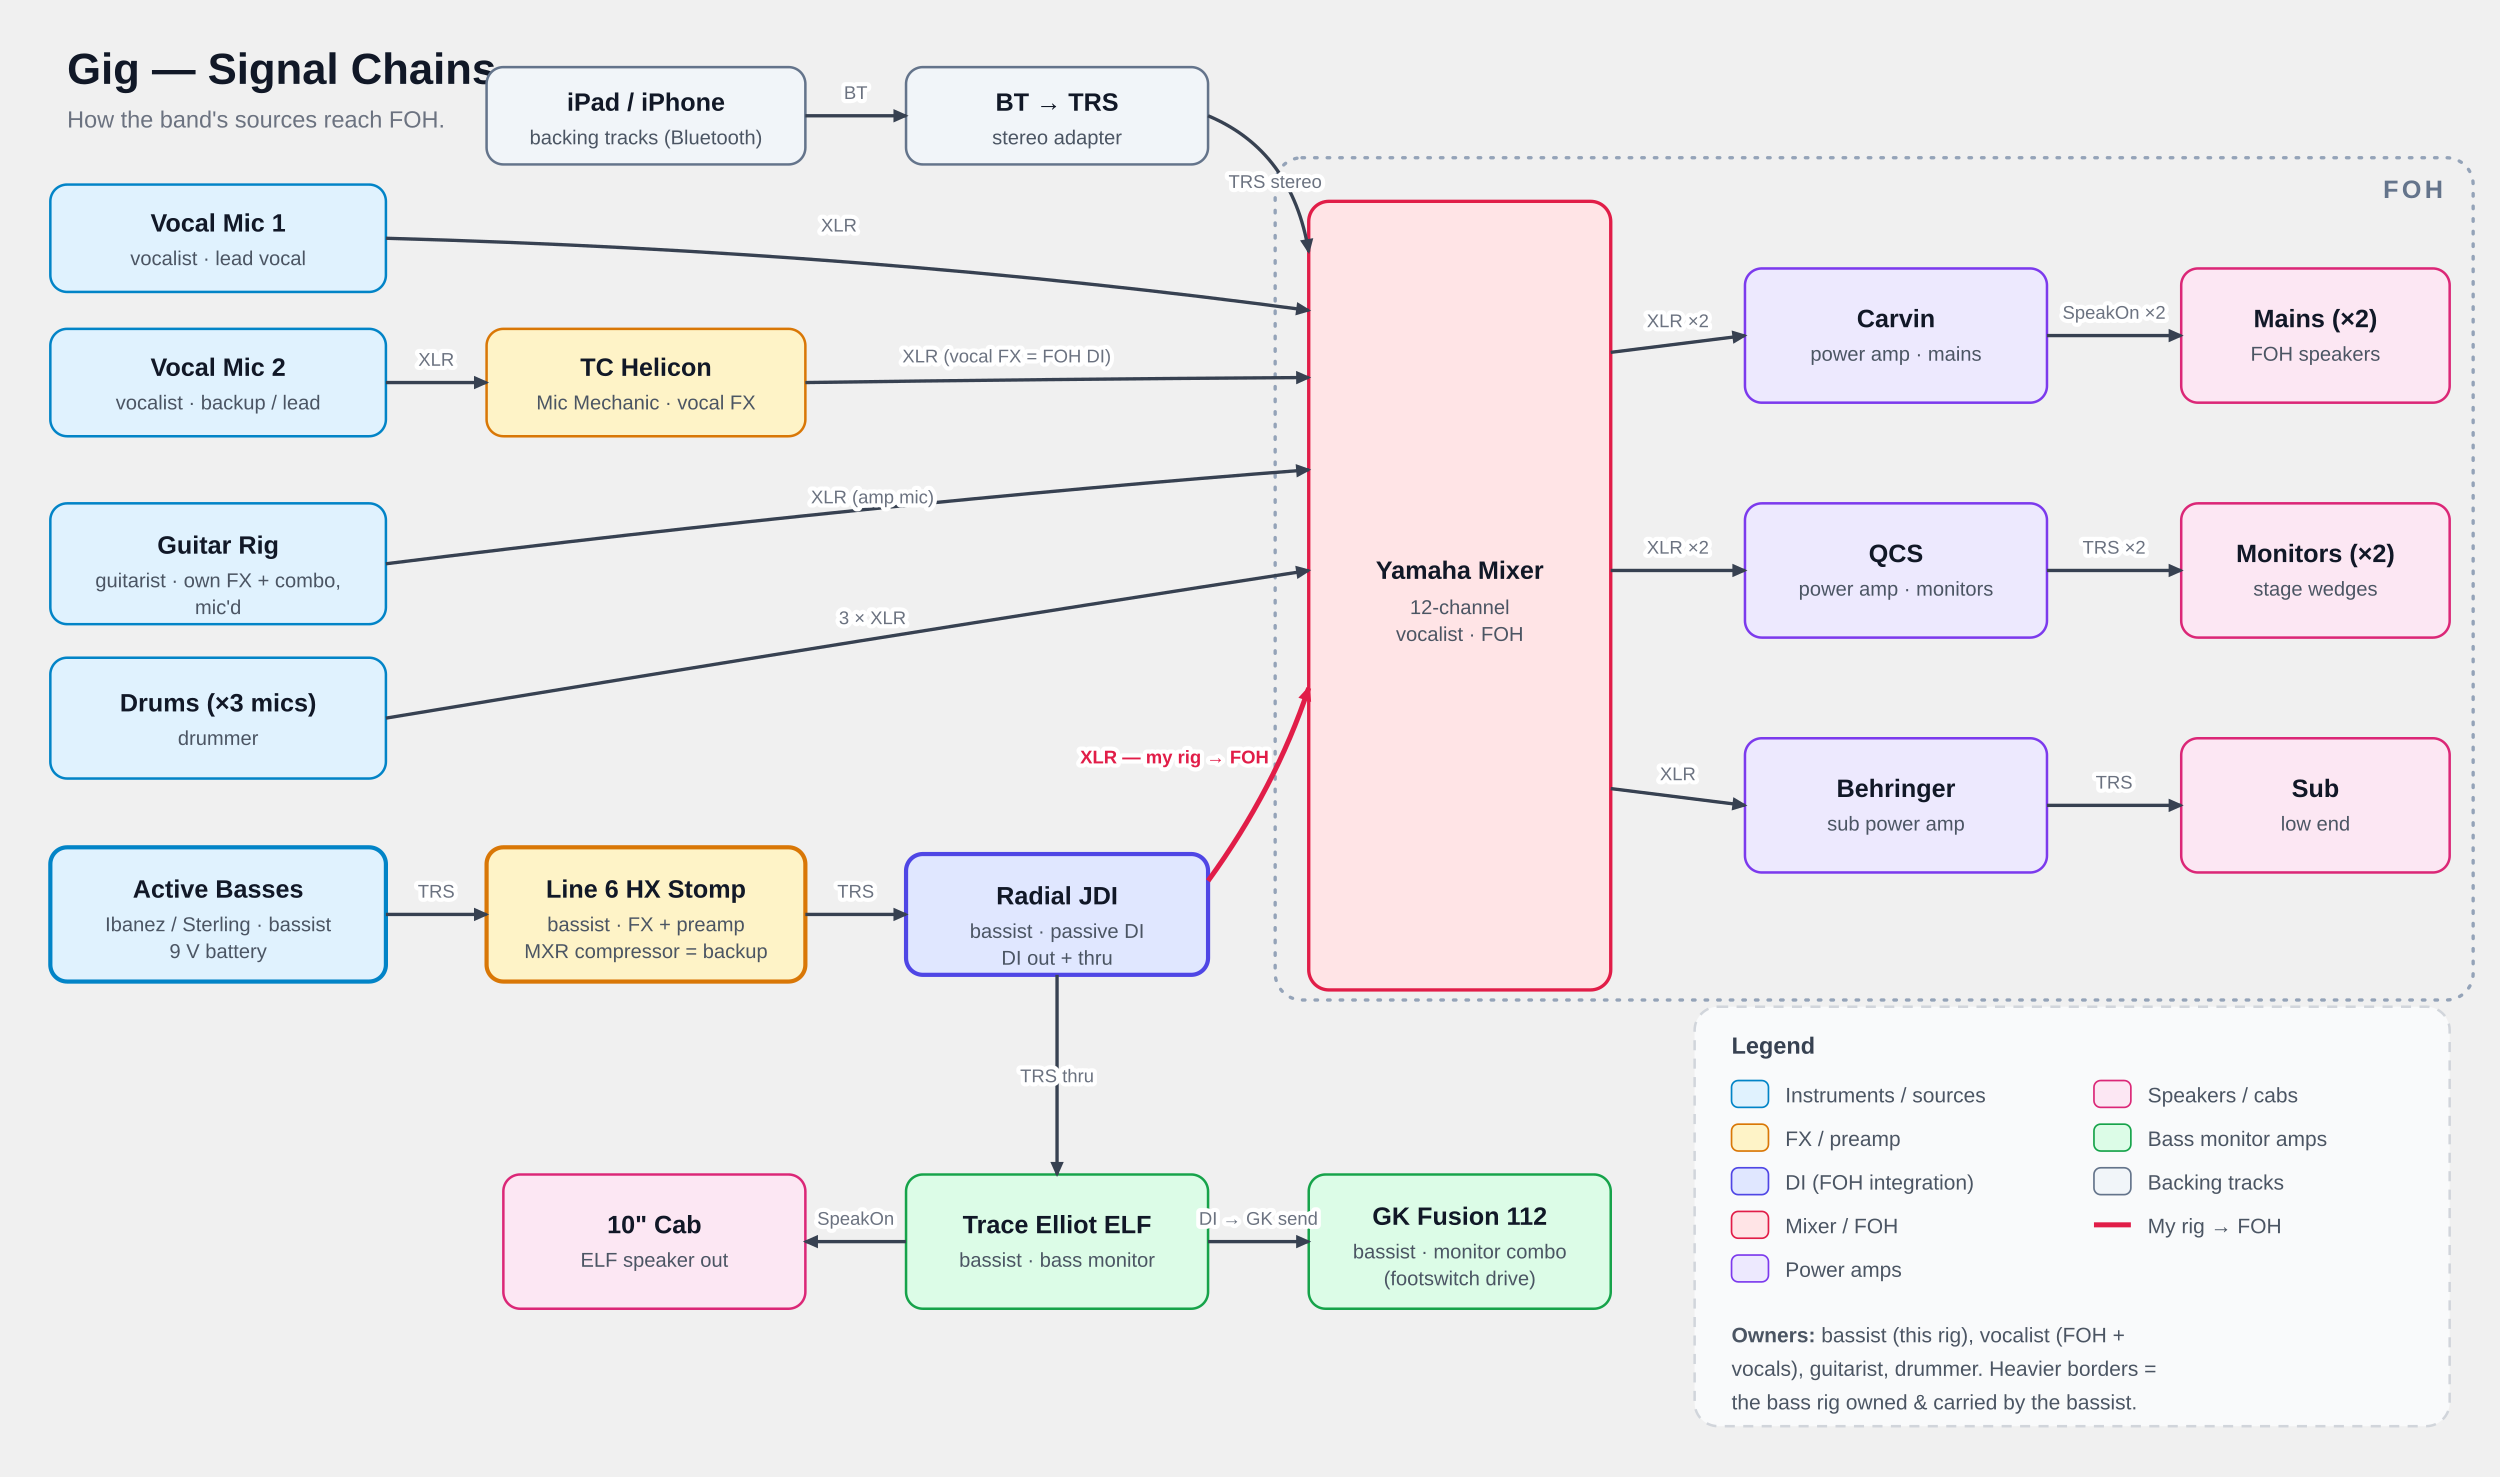
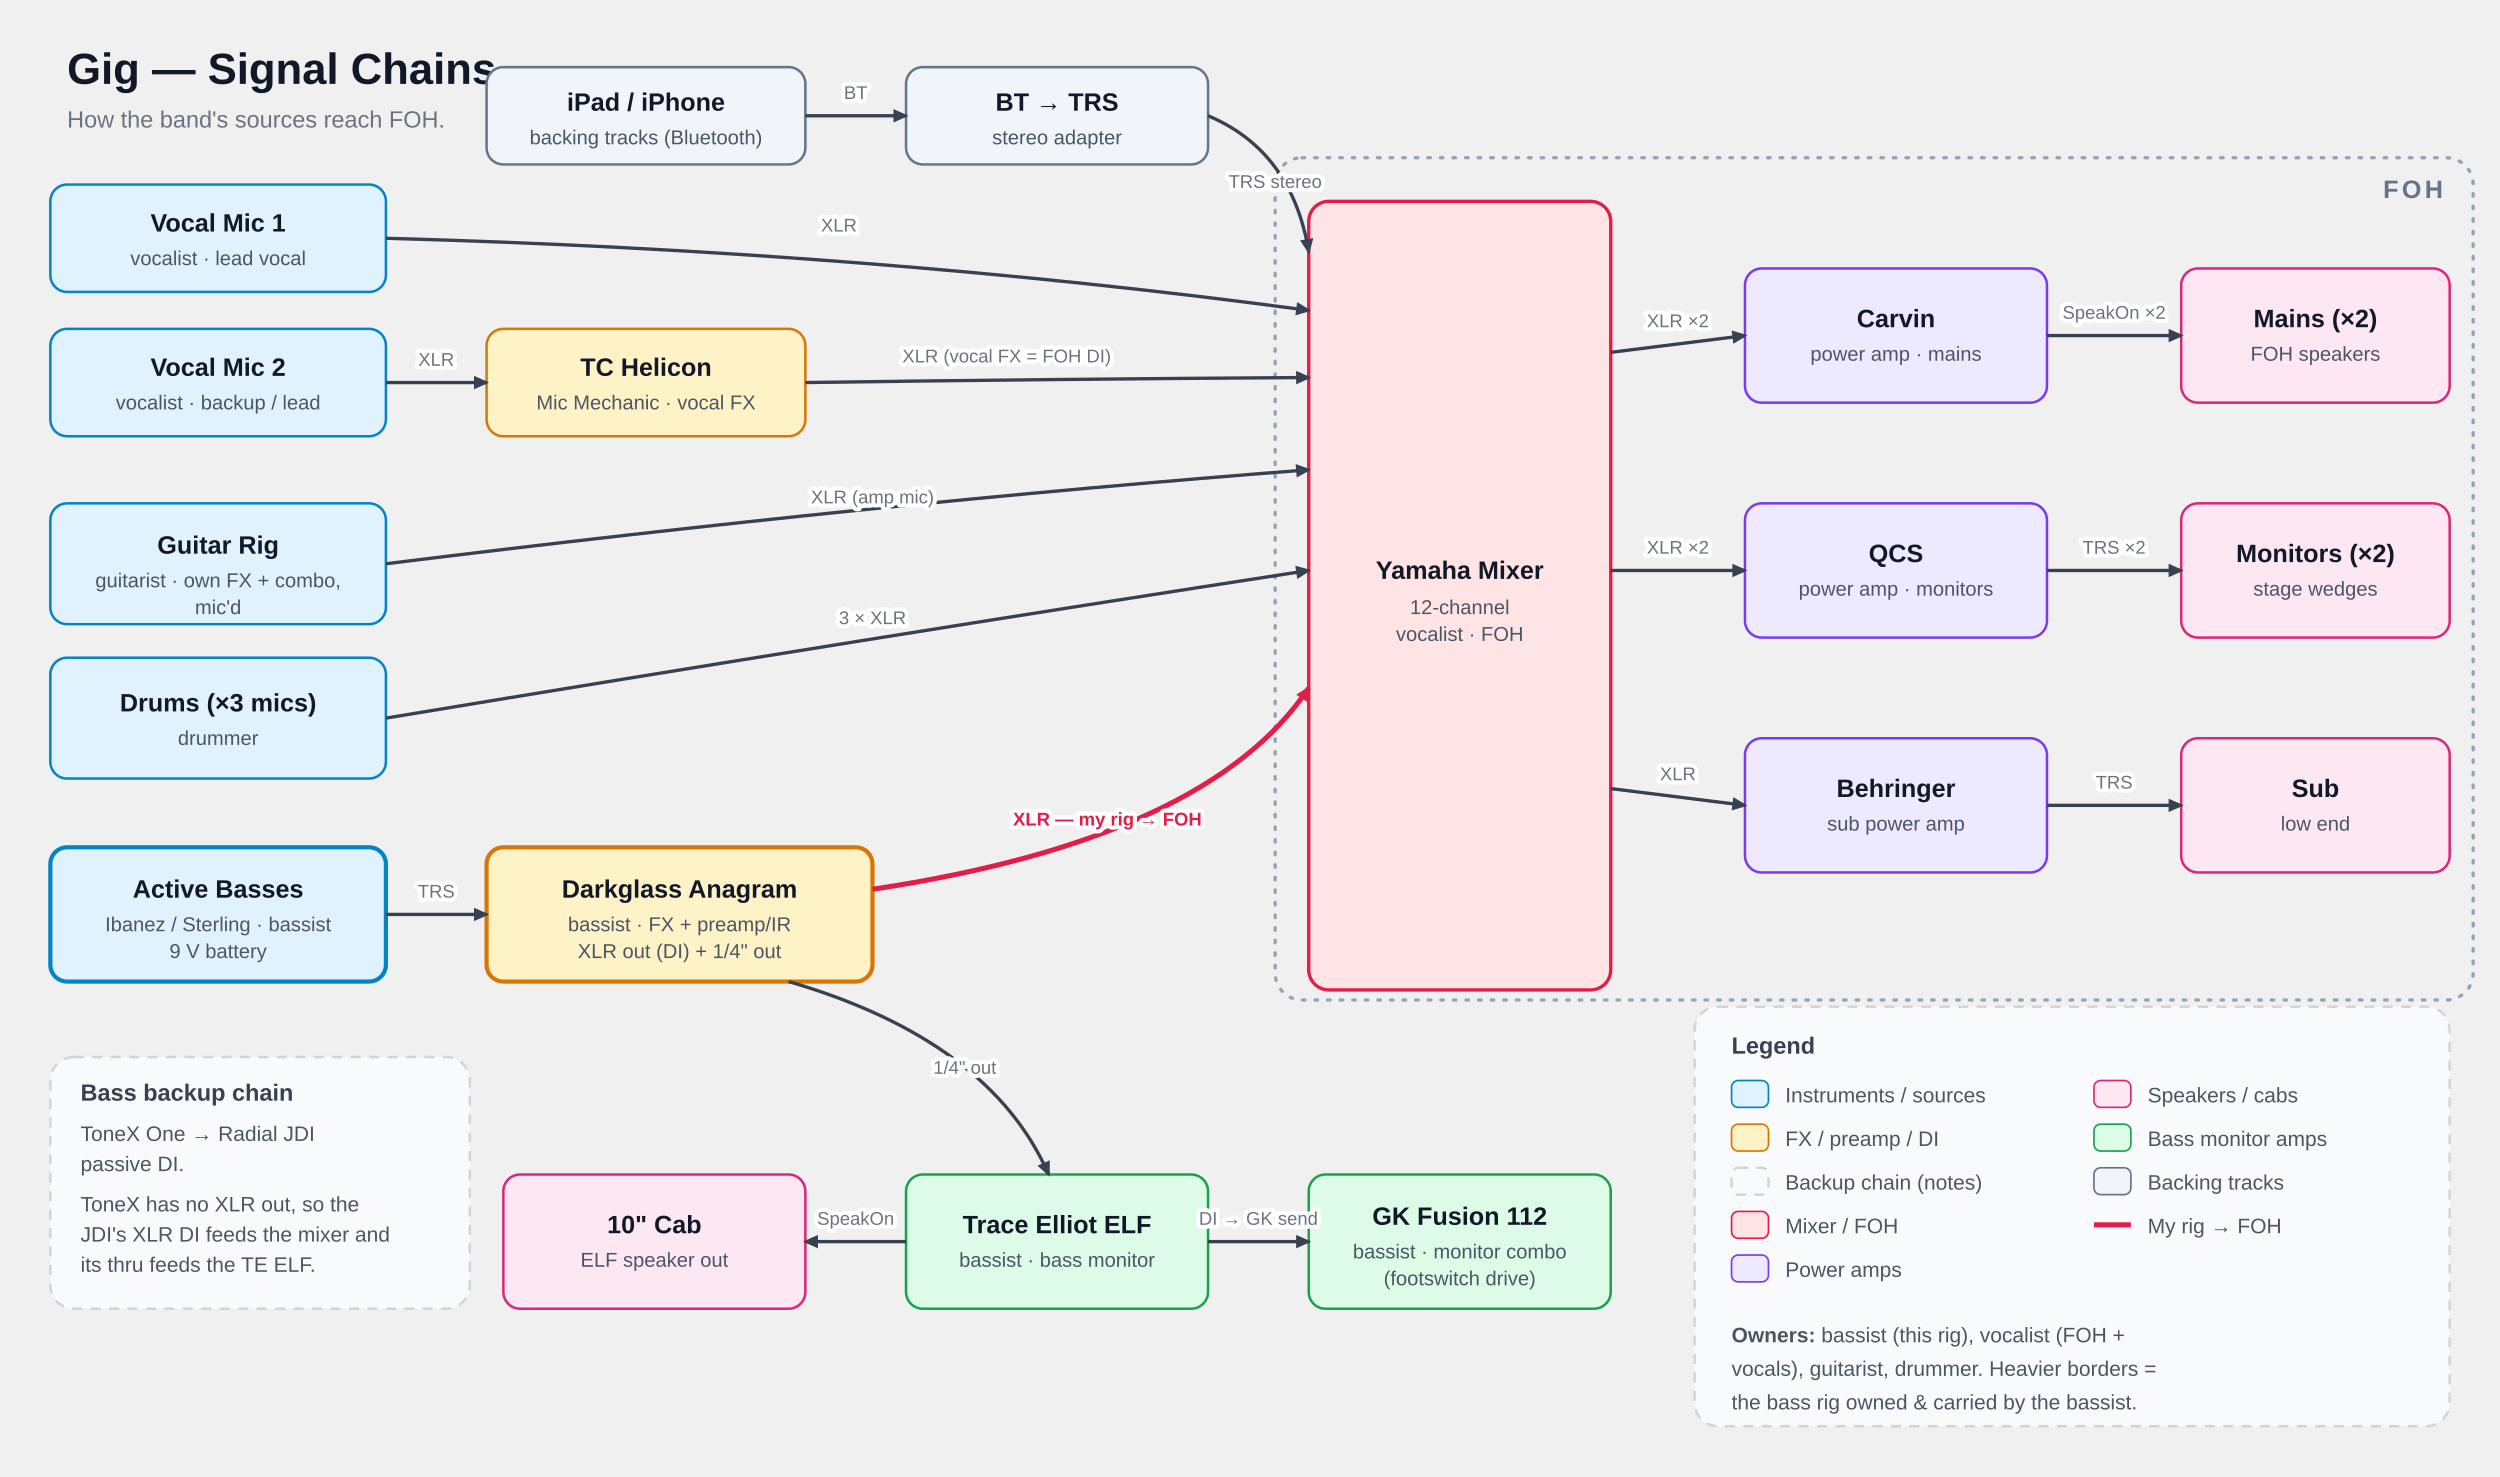
<svg xmlns="http://www.w3.org/2000/svg" viewBox="0 0 1490 880" width="1490" height="880">
  <defs>
    <marker id="arr" markerWidth="9" markerHeight="9" refX="7.5" refY="4" orient="auto" markerUnits="userSpaceOnUse">
      <path d="M0 0 L9 4 L0 8 z" fill="#374151" />
    </marker>
    <marker id="arrR" markerWidth="9" markerHeight="9" refX="7.5" refY="4" orient="auto" markerUnits="userSpaceOnUse">
      <path d="M0 0 L9 4 L0 8 z" fill="#e11d48" />
    </marker>
    <style>
      .title{font:600 26px ui-sans-serif,system-ui,'Segoe UI',Arial;fill:#111827;}
      .sub  {font:400 14px ui-sans-serif,system-ui,'Segoe UI',Arial;fill:#6b7280;}
      .l    {font:600 15px ui-sans-serif,system-ui,'Segoe UI',Arial;fill:#111827;text-anchor:middle;}
      .s    {font:400 12px ui-sans-serif,system-ui,'Segoe UI',Arial;fill:#4b5563;text-anchor:middle;}
      .p    {font:500 11px ui-sans-serif,system-ui,'Segoe UI',Arial;fill:#6b7280;text-anchor:middle;paint-order:stroke;stroke:#fff;stroke-width:5;stroke-linejoin:round;}
      .pi   {font:600 11px ui-sans-serif,system-ui,'Segoe UI',Arial;fill:#e11d48;text-anchor:middle;paint-order:stroke;stroke:#fff;stroke-width:5;stroke-linejoin:round;}
      .flow {stroke:#374151;stroke-width:2;fill:none;}
      .integ{stroke:#e11d48;stroke-width:3;fill:none;}
      .panel{fill:#f9fafb;stroke:#d1d5db;stroke-width:1.5;stroke-dasharray:6 5;}
      .lh   {font:600 14px ui-sans-serif,system-ui,'Segoe UI',Arial;fill:#374151;}
      .lb   {font:400 12.5px ui-sans-serif,system-ui,'Segoe UI',Arial;fill:#4b5563;}
      .foh  {fill:none;stroke:#94a3b8;stroke-width:2;stroke-dasharray:1.5 6;stroke-linecap:round;}
      .fohl {font:600 15px ui-sans-serif,system-ui,'Segoe UI',Arial;fill:#64748b;letter-spacing:2px;}
    </style>
  </defs>
  <text class="title" x="40" y="50">Gig — Signal Chains</text>
  <text class="sub" x="40" y="76">How the band's sources reach FOH.</text>
  <rect class="foh" x="760" y="94" width="714" height="502" rx="16" />
  <text class="fohl" x="1456" y="118" text-anchor="end">FOH</text>
  <rect x="30" y="110" width="200" height="64" rx="10" fill="#e0f2fe" stroke="#0284c7" stroke-width="1.5" />
  <text class="l" x="130" y="138">Vocal Mic 1</text>
  <text class="s" x="130" y="158">vocalist · lead vocal</text>
  <rect x="30" y="196" width="200" height="64" rx="10" fill="#e0f2fe" stroke="#0284c7" stroke-width="1.5" />
  <text class="l" x="130" y="224">Vocal Mic 2</text>
  <text class="s" x="130" y="244">vocalist · backup / lead</text>
  <rect x="30" y="300" width="200" height="72" rx="10" fill="#e0f2fe" stroke="#0284c7" stroke-width="1.5" />
  <text class="l" x="130" y="330">Guitar Rig</text>
  <text class="s" x="130" y="350">guitarist · own FX + combo,</text>
  <text class="s" x="130" y="366">mic'd</text>
  <rect x="30" y="392" width="200" height="72" rx="10" fill="#e0f2fe" stroke="#0284c7" stroke-width="1.5" />
  <text class="l" x="130" y="424">Drums (×3 mics)</text>
  <text class="s" x="130" y="444">drummer</text>
  <rect x="30" y="505" width="200" height="80" rx="10" fill="#e0f2fe" stroke="#0284c7" stroke-width="2.5" />
  <text class="l" x="130" y="535">Active Basses</text>
  <text class="s" x="130" y="555">Ibanez / Sterling · bassist</text>
  <text class="s" x="130" y="571">9 V battery</text>
  <rect x="290" y="196" width="190" height="64" rx="10" fill="#fef3c7" stroke="#d97706" stroke-width="1.5" />
  <text class="l" x="385" y="224">TC Helicon</text>
  <text class="s" x="385" y="244">Mic Mechanic · vocal FX</text>
-   <rect x="290" y="505" width="190" height="80" rx="10" fill="#fef3c7" stroke="#d97706" stroke-width="2.5" />
-   <text class="l" x="385" y="535">Line 6 HX Stomp</text>
-   <text class="s" x="385" y="555">bassist · FX + preamp</text>
-   <text class="s" x="385" y="571">MXR compressor = backup</text>
-   <rect x="540" y="509" width="180" height="72" rx="10" fill="#e0e7ff" stroke="#4f46e5" stroke-width="2.5" />
-   <text class="l" x="630" y="539">Radial JDI</text>
-   <text class="s" x="630" y="559">bassist · passive DI</text>
-   <text class="s" x="630" y="575">DI out + thru</text>
+   <rect x="290" y="505" width="230" height="80" rx="10" fill="#fef3c7" stroke="#d97706" stroke-width="2.5" />
+   <text class="l" x="405" y="535">Darkglass Anagram</text>
+   <text class="s" x="405" y="555">bassist · FX + preamp/IR</text>
+   <text class="s" x="405" y="571">XLR out (DI) + 1/4" out</text>
+   <rect class="panel" x="30" y="630" width="250" height="150" rx="14" />
+   <text class="lh" x="48" y="656">Bass backup chain</text>
+   <text class="lb" x="48" y="680">ToneX One → Radial JDI</text>
+   <text class="lb" x="48" y="698">passive DI.</text>
+   <text class="lb" x="48" y="722">ToneX has no XLR out, so the</text>
+   <text class="lb" x="48" y="740">JDI's XLR DI feeds the mixer and</text>
+   <text class="lb" x="48" y="758">its thru feeds the TE ELF.</text>
  <rect x="290" y="40" width="190" height="58" rx="10" fill="#f1f5f9" stroke="#64748b" stroke-width="1.5" />
  <text class="l" x="385" y="66">iPad / iPhone</text>
  <text class="s" x="385" y="86">backing tracks (Bluetooth)</text>
  <rect x="540" y="40" width="180" height="58" rx="10" fill="#f1f5f9" stroke="#64748b" stroke-width="1.5" />
  <text class="l" x="630" y="66">BT → TRS</text>
  <text class="s" x="630" y="86">stereo adapter</text>
  <rect x="780" y="120" width="180" height="470" rx="12" fill="#ffe4e6" stroke="#e11d48" stroke-width="2" />
  <text class="l" x="870" y="345">Yamaha Mixer</text>
  <text class="s" x="870" y="366">12-channel</text>
  <text class="s" x="870" y="382">vocalist · FOH</text>
  <rect x="1040" y="160" width="180" height="80" rx="10" fill="#ede9fe" stroke="#7c3aed" stroke-width="1.5" />
  <text class="l" x="1130" y="195">Carvin</text>
  <text class="s" x="1130" y="215">power amp · mains</text>
  <rect x="1040" y="300" width="180" height="80" rx="10" fill="#ede9fe" stroke="#7c3aed" stroke-width="1.5" />
  <text class="l" x="1130" y="335">QCS</text>
  <text class="s" x="1130" y="355">power amp · monitors</text>
  <rect x="1040" y="440" width="180" height="80" rx="10" fill="#ede9fe" stroke="#7c3aed" stroke-width="1.5" />
  <text class="l" x="1130" y="475">Behringer</text>
  <text class="s" x="1130" y="495">sub power amp</text>
  <rect x="1300" y="160" width="160" height="80" rx="10" fill="#fce7f3" stroke="#db2777" stroke-width="1.5" />
  <text class="l" x="1380" y="195">Mains (×2)</text>
  <text class="s" x="1380" y="215">FOH speakers</text>
  <rect x="1300" y="300" width="160" height="80" rx="10" fill="#fce7f3" stroke="#db2777" stroke-width="1.5" />
  <text class="l" x="1380" y="335">Monitors (×2)</text>
  <text class="s" x="1380" y="355">stage wedges</text>
  <rect x="1300" y="440" width="160" height="80" rx="10" fill="#fce7f3" stroke="#db2777" stroke-width="1.5" />
  <text class="l" x="1380" y="475">Sub</text>
  <text class="s" x="1380" y="495">low end</text>
  <rect x="300" y="700" width="180" height="80" rx="10" fill="#fce7f3" stroke="#db2777" stroke-width="1.5" />
  <text class="l" x="390" y="735">10" Cab</text>
  <text class="s" x="390" y="755">ELF speaker out</text>
  <rect x="540" y="700" width="180" height="80" rx="10" fill="#dcfce7" stroke="#16a34a" stroke-width="1.5" />
  <text class="l" x="630" y="735">Trace Elliot ELF</text>
  <text class="s" x="630" y="755">bassist · bass monitor</text>
  <rect x="780" y="700" width="180" height="80" rx="10" fill="#dcfce7" stroke="#16a34a" stroke-width="1.5" />
  <text class="l" x="870" y="730">GK Fusion 112</text>
  <text class="s" x="870" y="750">bassist · monitor combo</text>
  <text class="s" x="870" y="766">(footswitch drive)</text>
  <line class="flow" x1="480" y1="69" x2="540" y2="69" marker-end="url(#arr)" />
  <text class="p" x="510" y="59">BT</text>
  <path class="flow" d="M720 69 Q770 90 780 150" marker-end="url(#arr)" />
  <text class="p" x="760" y="112">TRS stereo</text>
  <path class="flow" d="M230 142 Q520 150 780 185" marker-end="url(#arr)" />
  <text class="p" x="500" y="138">XLR</text>
  <line class="flow" x1="230" y1="228" x2="290" y2="228" marker-end="url(#arr)" />
  <text class="p" x="260" y="218">XLR</text>
  <path class="flow" d="M480 228 Q620 226 780 225" marker-end="url(#arr)" />
  <text class="p" x="600" y="216">XLR (vocal FX = FOH DI)</text>
  <path class="flow" d="M230 336 Q520 300 780 280" marker-end="url(#arr)" />
  <text class="p" x="520" y="300">XLR (amp mic)</text>
  <path class="flow" d="M230 428 Q520 380 780 340" marker-end="url(#arr)" />
  <text class="p" x="520" y="372">3 × XLR</text>
  <line class="flow" x1="230" y1="545" x2="290" y2="545" marker-end="url(#arr)" />
  <text class="p" x="260" y="535">TRS</text>
-   <line class="flow" x1="480" y1="545" x2="540" y2="545" marker-end="url(#arr)" />
-   <text class="p" x="510" y="535">TRS</text>
-   <path class="integ" d="M720 525 Q760 470 780 410" marker-end="url(#arrR)" />
-   <text class="pi" x="700" y="455">XLR — my rig → FOH</text>
-   <line class="flow" x1="630" y1="581" x2="630" y2="700" marker-end="url(#arr)" />
-   <text class="p" x="630" y="645">TRS thru</text>
+   <path class="integ" d="M520 530 Q720 500 780 410" marker-end="url(#arrR)" />
+   <text class="pi" x="660" y="492">XLR — my rig → FOH</text>
+   <path class="flow" d="M470 585 Q590 620 625 700" marker-end="url(#arr)" />
+   <text class="p" x="575" y="640">1/4" out</text>
  <line class="flow" x1="540" y1="740" x2="480" y2="740" marker-end="url(#arr)" />
  <text class="p" x="510" y="730">SpeakOn</text>
  <line class="flow" x1="720" y1="740" x2="780" y2="740" marker-end="url(#arr)" />
  <text class="p" x="750" y="730">DI → GK send</text>
  <path class="flow" d="M960 210 Q1000 205 1040 200" marker-end="url(#arr)" />
  <text class="p" x="1000" y="195">XLR ×2</text>
  <line class="flow" x1="960" y1="340" x2="1040" y2="340" marker-end="url(#arr)" />
  <text class="p" x="1000" y="330">XLR ×2</text>
  <path class="flow" d="M960 470 Q1000 475 1040 480" marker-end="url(#arr)" />
  <text class="p" x="1000" y="465">XLR</text>
  <line class="flow" x1="1220" y1="200" x2="1300" y2="200" marker-end="url(#arr)" />
  <text class="p" x="1260" y="190">SpeakOn ×2</text>
  <line class="flow" x1="1220" y1="340" x2="1300" y2="340" marker-end="url(#arr)" />
  <text class="p" x="1260" y="330">TRS ×2</text>
  <line class="flow" x1="1220" y1="480" x2="1300" y2="480" marker-end="url(#arr)" />
  <text class="p" x="1260" y="470">TRS</text>
  <rect class="panel" x="1010" y="600" width="450" height="250" rx="14" />
  <text class="lh" x="1032" y="628">Legend</text>
  <rect x="1032" y="644" width="22" height="16" rx="4" fill="#e0f2fe" stroke="#0284c7" />
  <text class="lb" x="1064" y="657">Instruments / sources</text>
  <rect x="1032" y="670" width="22" height="16" rx="4" fill="#fef3c7" stroke="#d97706" />
-   <text class="lb" x="1064" y="683">FX / preamp</text>
-   <rect x="1032" y="696" width="22" height="16" rx="4" fill="#e0e7ff" stroke="#4f46e5" />
-   <text class="lb" x="1064" y="709">DI (FOH integration)</text>
+   <text class="lb" x="1064" y="683">FX / preamp / DI</text>
+   <rect x="1032" y="696" width="22" height="16" rx="4" class="panel" />
+   <text class="lb" x="1064" y="709">Backup chain (notes)</text>
  <rect x="1032" y="722" width="22" height="16" rx="4" fill="#ffe4e6" stroke="#e11d48" />
  <text class="lb" x="1064" y="735">Mixer / FOH</text>
  <rect x="1032" y="748" width="22" height="16" rx="4" fill="#ede9fe" stroke="#7c3aed" />
  <text class="lb" x="1064" y="761">Power amps</text>
  <rect x="1248" y="644" width="22" height="16" rx="4" fill="#fce7f3" stroke="#db2777" />
  <text class="lb" x="1280" y="657">Speakers / cabs</text>
  <rect x="1248" y="670" width="22" height="16" rx="4" fill="#dcfce7" stroke="#16a34a" />
  <text class="lb" x="1280" y="683">Bass monitor amps</text>
  <rect x="1248" y="696" width="22" height="16" rx="4" fill="#f1f5f9" stroke="#64748b" />
  <text class="lb" x="1280" y="709">Backing tracks</text>
  <line x1="1248" y1="730" x2="1270" y2="730" class="integ" />
  <text class="lb" x="1280" y="735">My rig → FOH</text>
  <text class="lb" x="1032" y="800">
    <tspan font-weight="600">Owners:</tspan> bassist (this rig), vocalist (FOH +</text>
  <text class="lb" x="1032" y="820">vocals), guitarist, drummer. Heavier borders =</text>
  <text class="lb" x="1032" y="840">the bass rig owned &amp; carried by the bassist.</text>
</svg>
